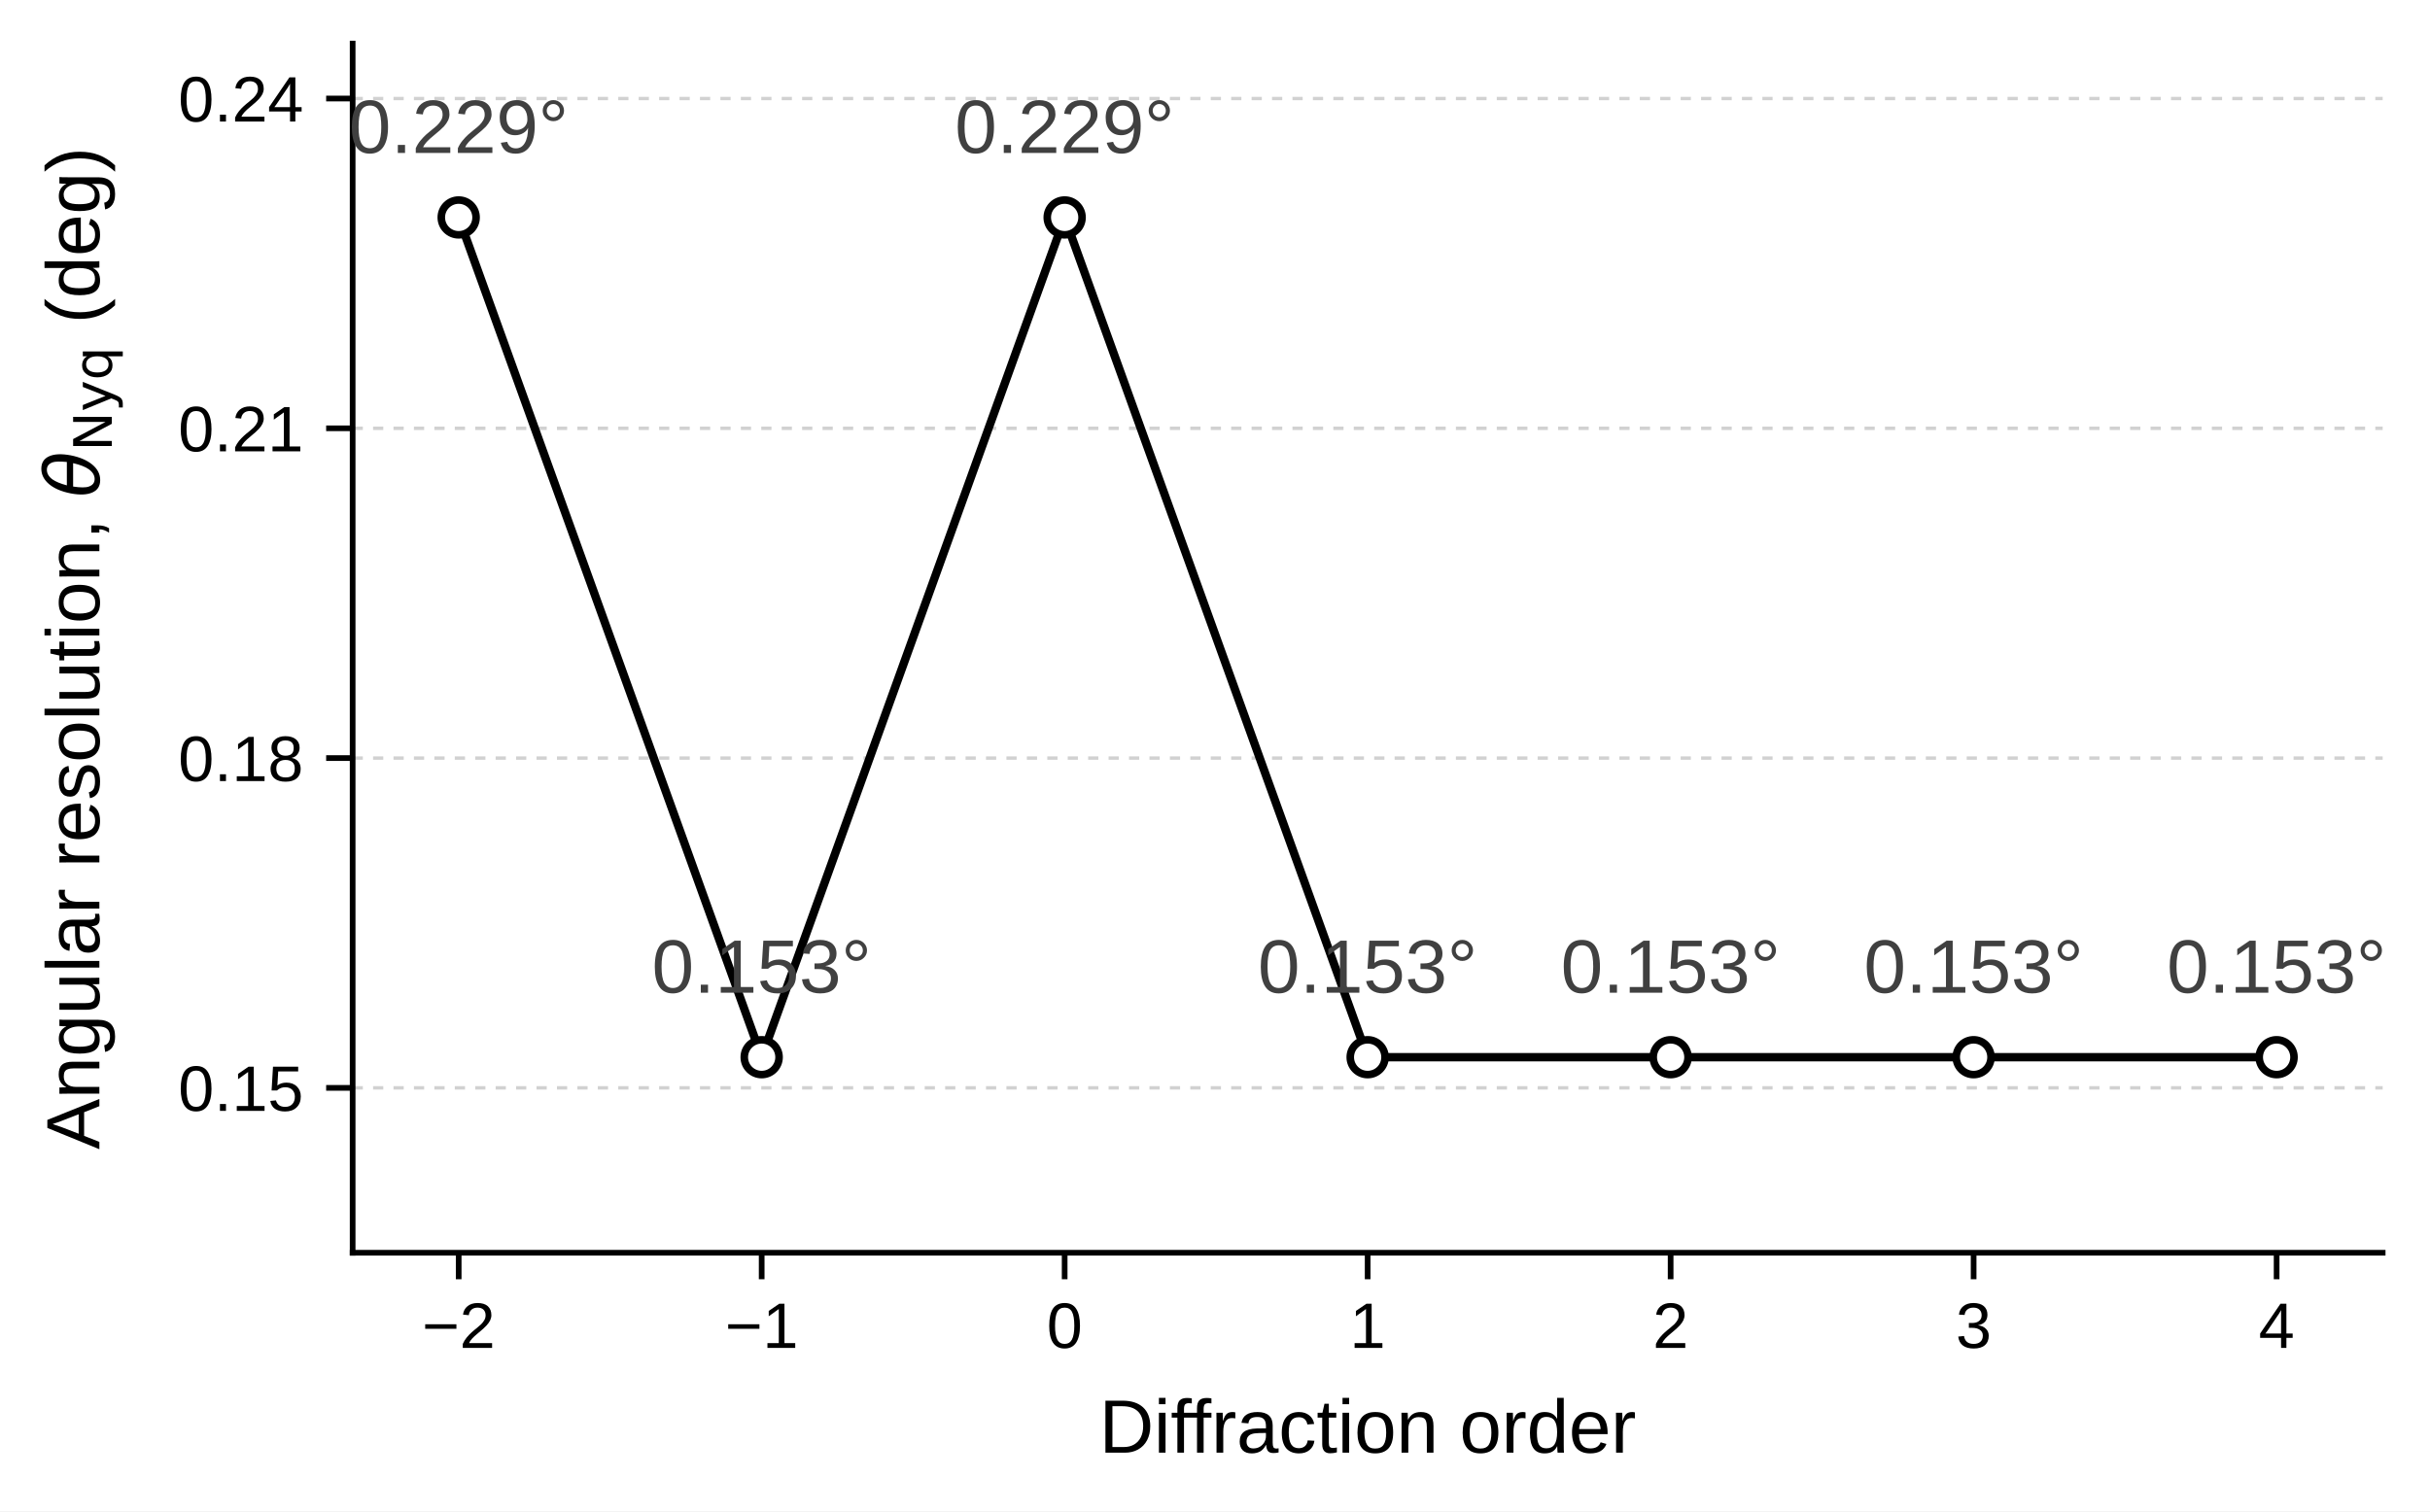
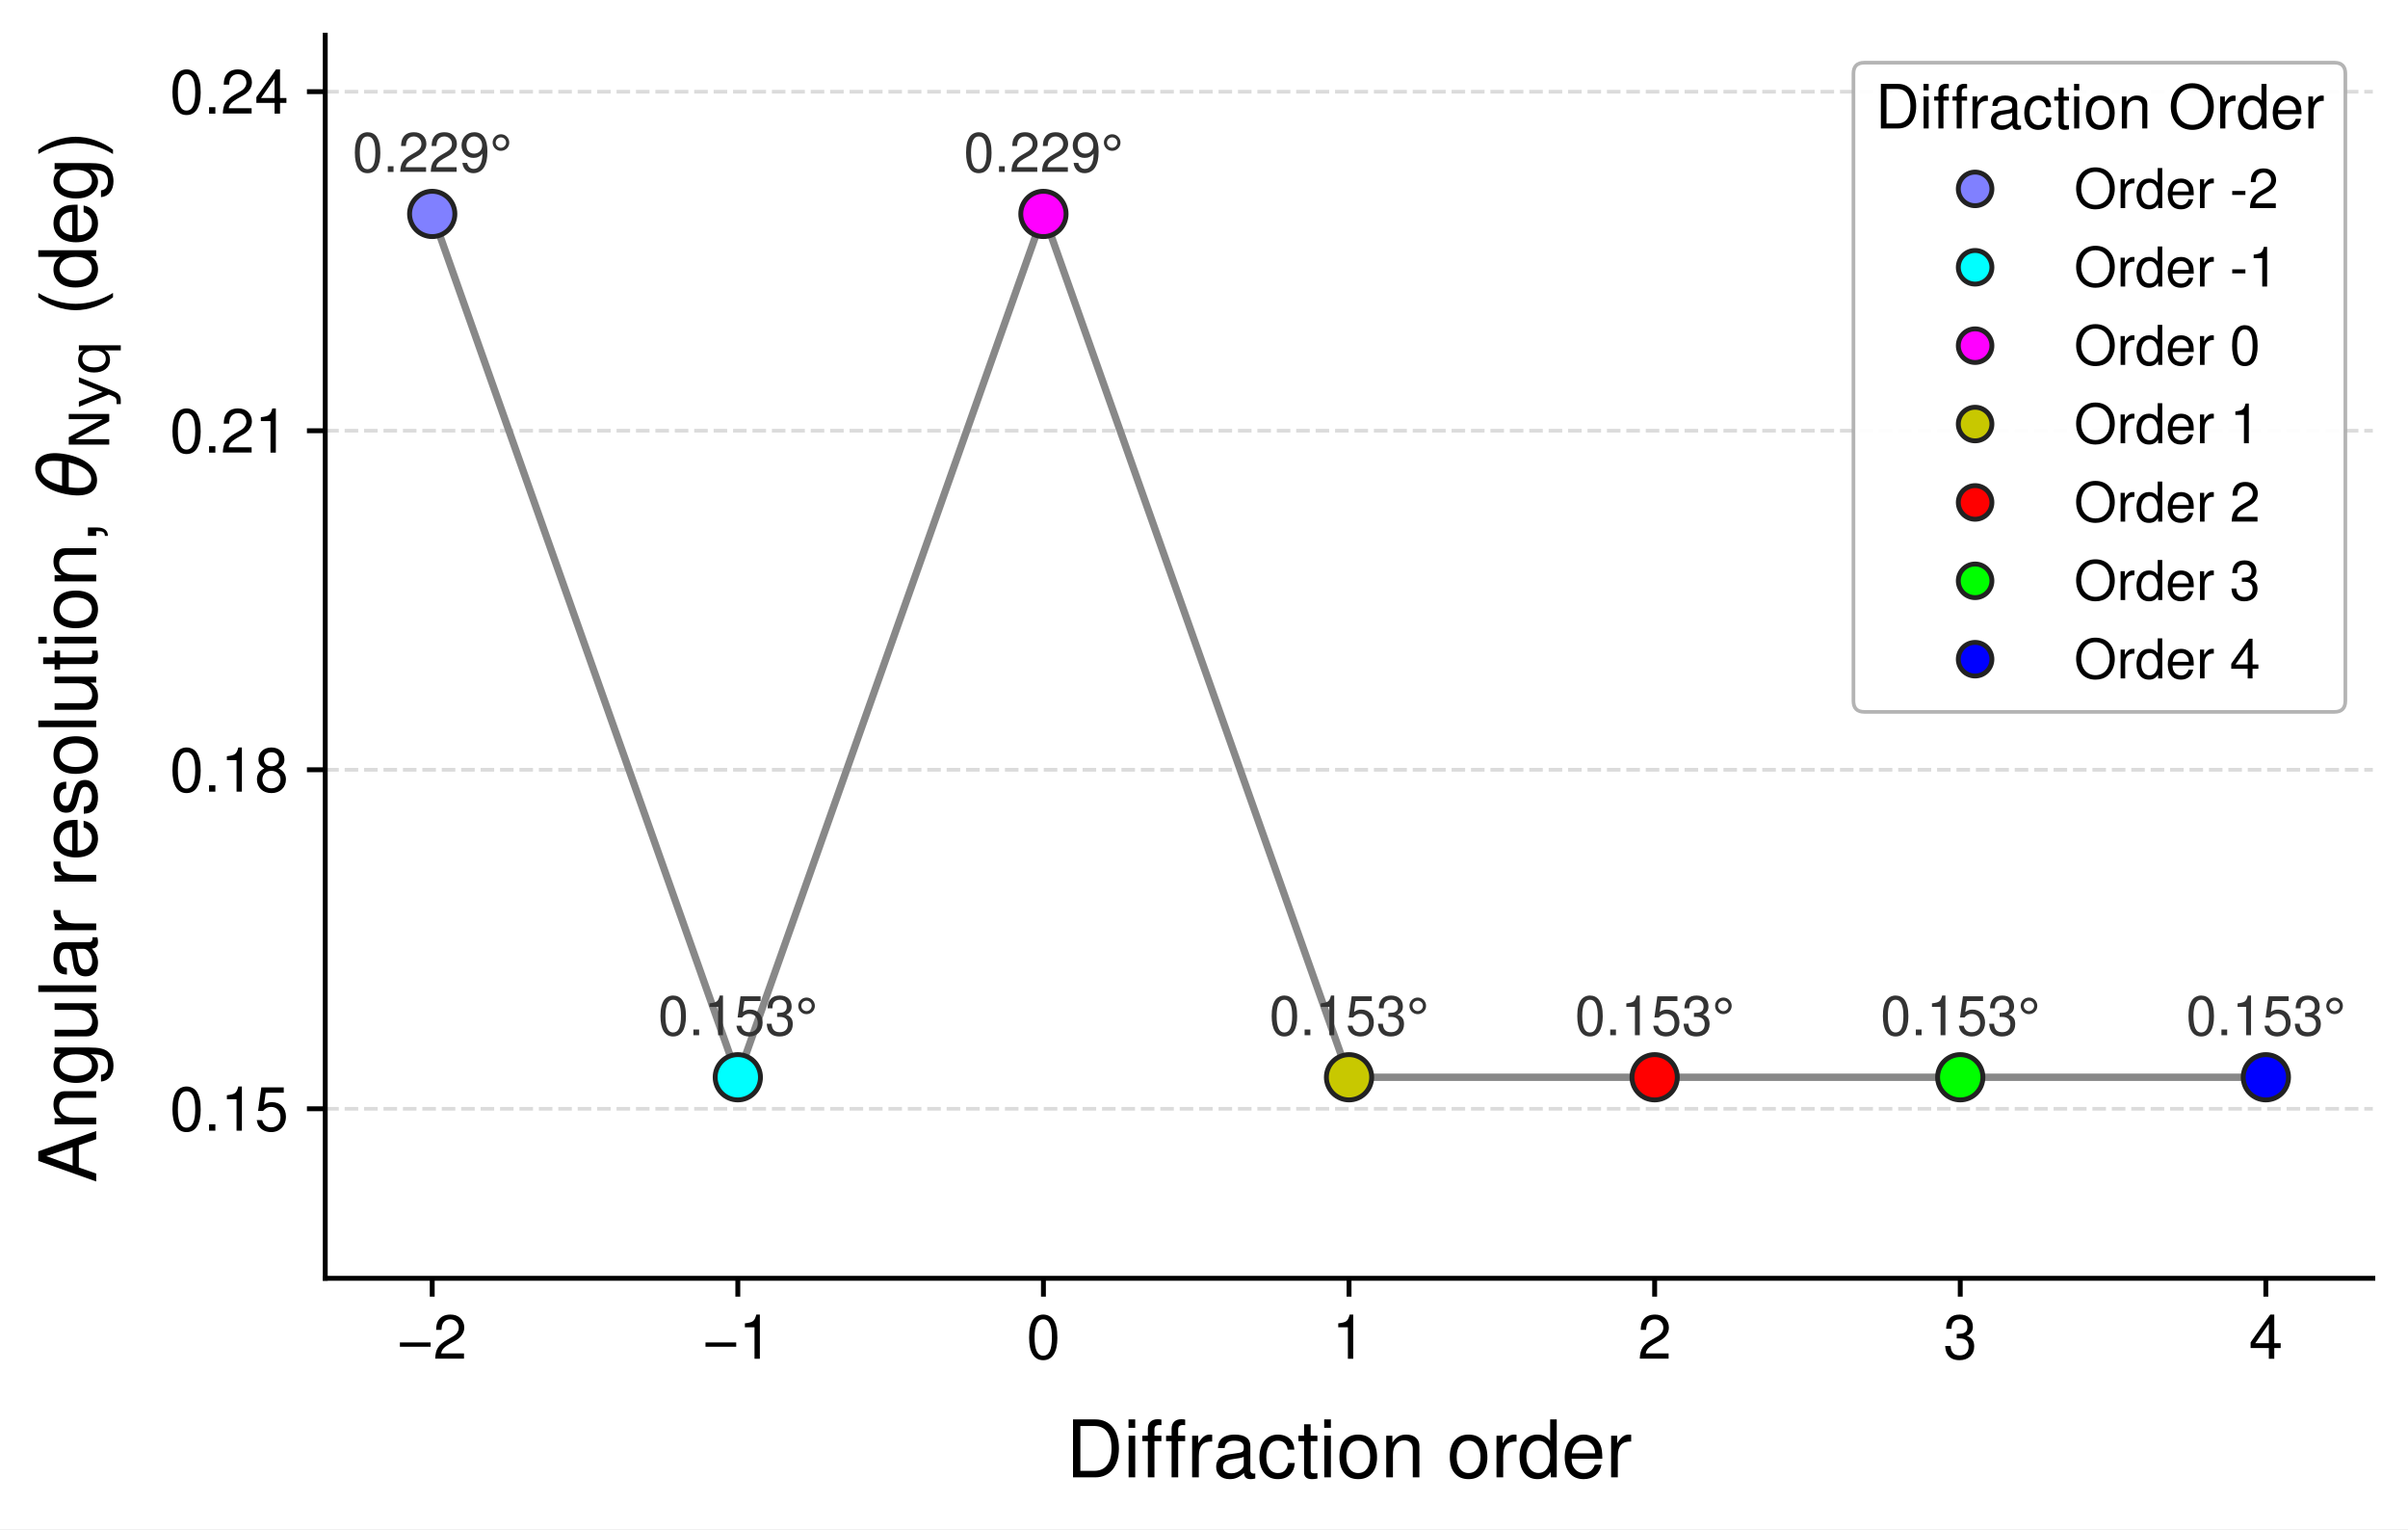
- <svg xmlns="http://www.w3.org/2000/svg" xmlns:xlink="http://www.w3.org/1999/xlink" width="321.13pt" height="199.779pt" viewBox="0 0 321.13 199.779" version="1.1">
+ <svg xmlns="http://www.w3.org/2000/svg" xmlns:xlink="http://www.w3.org/1999/xlink" width="394.32pt" height="250.32pt" viewBox="0 0 394.32 250.32" version="1.1">
  <defs>
    <style type="text/css">*{stroke-linejoin: round; stroke-linecap: butt}</style>
  </defs>
  <g id="figure_1">
    <g id="patch_1">
-       <path d="M 0 199.779  L 321.13 199.779  L 321.13 0  L 0 0  z " style="fill: #ffffff" />
+       <path d="M 0 250.32  L 394.32 250.32  L 394.32 -0  L 0 -0  z " style="fill: #ffffff" />
    </g>
    <g id="axes_1">
      <g id="patch_2">
-         <path d="M 46.602 165.6  L 314.874 165.6  L 314.874 5.76  L 46.602 5.76  z " style="fill: #ffffff" />
+         <path d="M 53.261 209.267  L 388.56 209.267  L 388.56 5.76  L 53.261 5.76  z " style="fill: #ffffff" />
      </g>
      <g id="matplotlib.axis_1">
        <g id="xtick_1">
          <g id="line2d_1">
            <defs>
-               <path id="m862327c14c" d="M 0 0  L 0 3.5  " style="stroke: #000000; stroke-width: 0.75" />
+               <path id="me859443a22" d="M 0 0  L 0 3  " style="stroke: #000000; stroke-width: 0.8" />
            </defs>
            <g>
-               <use xlink:href="#m862327c14c" x="60.616" y="165.6" style="stroke: #000000; stroke-width: 0.75" />
+               <use xlink:href="#me859443a22" x="70.777" y="209.267" style="stroke: #000000; stroke-width: 0.8" />
            </g>
          </g>
          <g id="text_1">
-             <text style="font-size: 8.5px; font-family: 'Arial', 'Helvetica', 'DejaVu Sans', sans-serif; text-anchor: middle" x="60.616" y="178.184" transform="rotate(-0 60.61601 178.1841)">−2</text>
+             <text style="font-size: 10px; font-family: 'Helvetica', 'Arial', 'DejaVu Sans', sans-serif; text-anchor: middle" x="70.777" y="222.44" transform="rotate(-0 70.77653 222.44)">−2</text>
          </g>
        </g>
        <g id="xtick_2">
          <g id="line2d_2">
            <g>
-               <use xlink:href="#m862327c14c" x="100.657" y="165.6" style="stroke: #000000; stroke-width: 0.75" />
+               <use xlink:href="#me859443a22" x="120.821" y="209.267" style="stroke: #000000; stroke-width: 0.8" />
            </g>
          </g>
          <g id="text_2">
-             <text style="font-size: 8.5px; font-family: 'Arial', 'Helvetica', 'DejaVu Sans', sans-serif; text-anchor: middle" x="100.657" y="178.184" transform="rotate(-0 100.6566 178.1841)">−1</text>
+             <text style="font-size: 10px; font-family: 'Helvetica', 'Arial', 'DejaVu Sans', sans-serif; text-anchor: middle" x="120.821" y="222.44" transform="rotate(-0 120.8211 222.44)">−1</text>
          </g>
        </g>
        <g id="xtick_3">
          <g id="line2d_3">
            <g>
-               <use xlink:href="#m862327c14c" x="140.697" y="165.6" style="stroke: #000000; stroke-width: 0.75" />
+               <use xlink:href="#me859443a22" x="170.866" y="209.267" style="stroke: #000000; stroke-width: 0.8" />
            </g>
          </g>
          <g id="text_3">
-             <text style="font-size: 8.5px; font-family: 'Arial', 'Helvetica', 'DejaVu Sans', sans-serif; text-anchor: middle" x="140.697" y="178.184" transform="rotate(-0 140.6972 178.1841)">0</text>
+             <text style="font-size: 10px; font-family: 'Helvetica', 'Arial', 'DejaVu Sans', sans-serif; text-anchor: middle" x="170.866" y="222.44" transform="rotate(-0 170.8657 222.44)">0</text>
          </g>
        </g>
        <g id="xtick_4">
          <g id="line2d_4">
            <g>
-               <use xlink:href="#m862327c14c" x="180.738" y="165.6" style="stroke: #000000; stroke-width: 0.75" />
+               <use xlink:href="#me859443a22" x="220.91" y="209.267" style="stroke: #000000; stroke-width: 0.8" />
            </g>
          </g>
          <g id="text_4">
-             <text style="font-size: 8.5px; font-family: 'Arial', 'Helvetica', 'DejaVu Sans', sans-serif; text-anchor: middle" x="180.738" y="178.184" transform="rotate(-0 180.7378 178.1841)">1</text>
+             <text style="font-size: 10px; font-family: 'Helvetica', 'Arial', 'DejaVu Sans', sans-serif; text-anchor: middle" x="220.91" y="222.44" transform="rotate(-0 220.9102 222.44)">1</text>
          </g>
        </g>
        <g id="xtick_5">
          <g id="line2d_5">
            <g>
-               <use xlink:href="#m862327c14c" x="220.778" y="165.6" style="stroke: #000000; stroke-width: 0.75" />
+               <use xlink:href="#me859443a22" x="270.955" y="209.267" style="stroke: #000000; stroke-width: 0.8" />
            </g>
          </g>
          <g id="text_5">
-             <text style="font-size: 8.5px; font-family: 'Arial', 'Helvetica', 'DejaVu Sans', sans-serif; text-anchor: middle" x="220.778" y="178.184" transform="rotate(-0 220.7784 178.1841)">2</text>
+             <text style="font-size: 10px; font-family: 'Helvetica', 'Arial', 'DejaVu Sans', sans-serif; text-anchor: middle" x="270.955" y="222.44" transform="rotate(-0 270.9548 222.44)">2</text>
          </g>
        </g>
        <g id="xtick_6">
          <g id="line2d_6">
            <g>
-               <use xlink:href="#m862327c14c" x="260.819" y="165.6" style="stroke: #000000; stroke-width: 0.75" />
+               <use xlink:href="#me859443a22" x="320.999" y="209.267" style="stroke: #000000; stroke-width: 0.8" />
            </g>
          </g>
          <g id="text_6">
-             <text style="font-size: 8.5px; font-family: 'Arial', 'Helvetica', 'DejaVu Sans', sans-serif; text-anchor: middle" x="260.819" y="178.184" transform="rotate(-0 260.819 178.1841)">3</text>
+             <text style="font-size: 10px; font-family: 'Helvetica', 'Arial', 'DejaVu Sans', sans-serif; text-anchor: middle" x="320.999" y="222.44" transform="rotate(-0 320.9994 222.44)">3</text>
          </g>
        </g>
        <g id="xtick_7">
          <g id="line2d_7">
            <g>
-               <use xlink:href="#m862327c14c" x="300.86" y="165.6" style="stroke: #000000; stroke-width: 0.75" />
+               <use xlink:href="#me859443a22" x="371.044" y="209.267" style="stroke: #000000; stroke-width: 0.8" />
            </g>
          </g>
          <g id="text_7">
-             <text style="font-size: 8.5px; font-family: 'Arial', 'Helvetica', 'DejaVu Sans', sans-serif; text-anchor: middle" x="300.86" y="178.184" transform="rotate(-0 300.8596 178.1841)">4</text>
+             <text style="font-size: 10px; font-family: 'Helvetica', 'Arial', 'DejaVu Sans', sans-serif; text-anchor: middle" x="371.044" y="222.44" transform="rotate(-0 371.0439 222.44)">4</text>
          </g>
        </g>
        <g id="text_8">
-           <text style="font-size: 10px; font-family: 'Arial', 'Helvetica', 'DejaVu Sans', sans-serif; text-anchor: middle" x="180.738" y="192.031" transform="rotate(-0 180.7378 192.0313)">Diffraction order</text>
+           <text style="font-size: 13px; font-family: 'Helvetica', 'Arial', 'DejaVu Sans', sans-serif; text-anchor: middle" x="220.91" y="241.85" transform="rotate(-0 220.9102 241.8498)">Diffraction order</text>
        </g>
      </g>
      <g id="matplotlib.axis_2">
        <g id="ytick_1">
          <g id="line2d_8">
-             <path d="M 46.602 143.804  L 314.874 143.804  " clip-path="url(#p25e467ae39)" style="fill: none; stroke-dasharray: 1.35,1.35; stroke-dashoffset: 0; stroke: #d1d1d1; stroke-width: 0.45" />
+             <path d="M 53.261 181.516  L 388.56 181.516  " clip-path="url(#p0d3605e10d)" style="fill: none; stroke-dasharray: 2.22,0.96; stroke-dashoffset: 0; stroke: #b0b0b0; stroke-opacity: 0.45; stroke-width: 0.6" />
          </g>
          <g id="line2d_9">
            <defs>
-               <path id="mdde958ff29" d="M 0 0  L -3.5 0  " style="stroke: #000000; stroke-width: 0.75" />
+               <path id="m811244f4de" d="M 0 0  L -3 0  " style="stroke: #000000; stroke-width: 0.8" />
            </defs>
            <g>
-               <use xlink:href="#mdde958ff29" x="46.602" y="143.804" style="stroke: #000000; stroke-width: 0.75" />
+               <use xlink:href="#m811244f4de" x="53.261" y="181.516" style="stroke: #000000; stroke-width: 0.8" />
            </g>
          </g>
          <g id="text_9">
-             <text style="font-size: 8.5px; font-family: 'Arial', 'Helvetica', 'DejaVu Sans', sans-serif; text-anchor: end" x="40.102" y="146.846" transform="rotate(-0 40.1018 146.8457)">0.15</text>
+             <text style="font-size: 10px; font-family: 'Helvetica', 'Arial', 'DejaVu Sans', sans-serif; text-anchor: end" x="47.261" y="185.102" transform="rotate(-0 47.26094 185.1024)">0.15</text>
          </g>
        </g>
        <g id="ytick_2">
          <g id="line2d_10">
-             <path d="M 46.602 100.211  L 314.874 100.211  " clip-path="url(#p25e467ae39)" style="fill: none; stroke-dasharray: 1.35,1.35; stroke-dashoffset: 0; stroke: #d1d1d1; stroke-width: 0.45" />
+             <path d="M 53.261 126.014  L 388.56 126.014  " clip-path="url(#p0d3605e10d)" style="fill: none; stroke-dasharray: 2.22,0.96; stroke-dashoffset: 0; stroke: #b0b0b0; stroke-opacity: 0.45; stroke-width: 0.6" />
          </g>
          <g id="line2d_11">
            <g>
-               <use xlink:href="#mdde958ff29" x="46.602" y="100.211" style="stroke: #000000; stroke-width: 0.75" />
+               <use xlink:href="#m811244f4de" x="53.261" y="126.014" style="stroke: #000000; stroke-width: 0.8" />
            </g>
          </g>
          <g id="text_10">
-             <text style="font-size: 8.5px; font-family: 'Arial', 'Helvetica', 'DejaVu Sans', sans-serif; text-anchor: end" x="40.102" y="103.253" transform="rotate(-0 40.1018 103.253)">0.18</text>
+             <text style="font-size: 10px; font-family: 'Helvetica', 'Arial', 'DejaVu Sans', sans-serif; text-anchor: end" x="47.261" y="129.601" transform="rotate(-0 47.26094 129.6006)">0.18</text>
          </g>
        </g>
        <g id="ytick_3">
          <g id="line2d_12">
-             <path d="M 46.602 56.618  L 314.874 56.618  " clip-path="url(#p25e467ae39)" style="fill: none; stroke-dasharray: 1.35,1.35; stroke-dashoffset: 0; stroke: #d1d1d1; stroke-width: 0.45" />
+             <path d="M 53.261 70.512  L 388.56 70.512  " clip-path="url(#p0d3605e10d)" style="fill: none; stroke-dasharray: 2.22,0.96; stroke-dashoffset: 0; stroke: #b0b0b0; stroke-opacity: 0.45; stroke-width: 0.6" />
          </g>
          <g id="line2d_13">
            <g>
-               <use xlink:href="#mdde958ff29" x="46.602" y="56.618" style="stroke: #000000; stroke-width: 0.75" />
+               <use xlink:href="#m811244f4de" x="53.261" y="70.512" style="stroke: #000000; stroke-width: 0.8" />
            </g>
          </g>
          <g id="text_11">
-             <text style="font-size: 8.5px; font-family: 'Arial', 'Helvetica', 'DejaVu Sans', sans-serif; text-anchor: end" x="40.102" y="59.66" transform="rotate(-0 40.1018 59.66025)">0.21</text>
+             <text style="font-size: 10px; font-family: 'Helvetica', 'Arial', 'DejaVu Sans', sans-serif; text-anchor: end" x="47.261" y="74.099" transform="rotate(-0 47.26094 74.0988)">0.21</text>
          </g>
        </g>
        <g id="ytick_4">
          <g id="line2d_14">
-             <path d="M 46.602 13.025  L 314.874 13.025  " clip-path="url(#p25e467ae39)" style="fill: none; stroke-dasharray: 1.35,1.35; stroke-dashoffset: 0; stroke: #d1d1d1; stroke-width: 0.45" />
+             <path d="M 53.261 15.01  L 388.56 15.01  " clip-path="url(#p0d3605e10d)" style="fill: none; stroke-dasharray: 2.22,0.96; stroke-dashoffset: 0; stroke: #b0b0b0; stroke-opacity: 0.45; stroke-width: 0.6" />
          </g>
          <g id="line2d_15">
            <g>
-               <use xlink:href="#mdde958ff29" x="46.602" y="13.025" style="stroke: #000000; stroke-width: 0.75" />
+               <use xlink:href="#m811244f4de" x="53.261" y="15.01" style="stroke: #000000; stroke-width: 0.8" />
            </g>
          </g>
          <g id="text_12">
-             <text style="font-size: 8.5px; font-family: 'Arial', 'Helvetica', 'DejaVu Sans', sans-serif; text-anchor: end" x="40.102" y="16.068" transform="rotate(-0 40.1018 16.06752)">0.24</text>
+             <text style="font-size: 10px; font-family: 'Helvetica', 'Arial', 'DejaVu Sans', sans-serif; text-anchor: end" x="47.261" y="18.597" transform="rotate(-0 47.26094 18.59702)">0.24</text>
          </g>
        </g>
        <g id="text_13">
-           <g transform="translate(13.46 151.93) rotate(-90)">
+           <g transform="translate(15.77 193.6383) rotate(-90)">
            <text>
-               <tspan x="0" y="-0.328" style="font-size: 10px; font-family: 'Arial'">A</tspan>
-               <tspan x="6.67" y="-0.328" style="font-size: 10px; font-family: 'Arial'">n</tspan>
-               <tspan x="12.231" y="-0.328" style="font-size: 10px; font-family: 'Arial'">g</tspan>
-               <tspan x="17.793" y="-0.328" style="font-size: 10px; font-family: 'Arial'">u</tspan>
-               <tspan x="23.354" y="-0.328" style="font-size: 10px; font-family: 'Arial'">l</tspan>
-               <tspan x="25.576" y="-0.328" style="font-size: 10px; font-family: 'Arial'">a</tspan>
-               <tspan x="31.138" y="-0.328" style="font-size: 10px; font-family: 'Arial'">r</tspan>
-               <tspan x="34.468" y="-0.328" style="font-size: 10px; font-family: 'Arial'"> </tspan>
-               <tspan x="37.246" y="-0.328" style="font-size: 10px; font-family: 'Arial'">r</tspan>
-               <tspan x="40.576" y="-0.328" style="font-size: 10px; font-family: 'Arial'">e</tspan>
-               <tspan x="46.138" y="-0.328" style="font-size: 10px; font-family: 'Arial'">s</tspan>
-               <tspan x="51.138" y="-0.328" style="font-size: 10px; font-family: 'Arial'">o</tspan>
-               <tspan x="56.699" y="-0.328" style="font-size: 10px; font-family: 'Arial'">l</tspan>
-               <tspan x="58.921" y="-0.328" style="font-size: 10px; font-family: 'Arial'">u</tspan>
-               <tspan x="64.482" y="-0.328" style="font-size: 10px; font-family: 'Arial'">t</tspan>
-               <tspan x="67.261" y="-0.328" style="font-size: 10px; font-family: 'Arial'">i</tspan>
-               <tspan x="69.482" y="-0.328" style="font-size: 10px; font-family: 'Arial'">o</tspan>
-               <tspan x="75.044" y="-0.328" style="font-size: 10px; font-family: 'Arial'">n</tspan>
-               <tspan x="80.605" y="-0.328" style="font-size: 10px; font-family: 'Arial'">,</tspan>
-               <tspan x="83.384" y="-0.328" style="font-size: 10px; font-family: 'Arial'"> </tspan>
-               <tspan x="106.376" y="-0.328" style="font-size: 10px; font-family: 'Arial'"> </tspan>
-               <tspan x="109.154" y="-0.328" style="font-size: 10px; font-family: 'Arial'">(</tspan>
-               <tspan x="112.484" y="-0.328" style="font-size: 10px; font-family: 'Arial'">d</tspan>
-               <tspan x="118.046" y="-0.328" style="font-size: 10px; font-family: 'Arial'">e</tspan>
-               <tspan x="123.607" y="-0.328" style="font-size: 10px; font-family: 'Arial'">g</tspan>
-               <tspan x="129.169" y="-0.328" style="font-size: 10px; font-family: 'Arial'">)</tspan>
-               <tspan x="86.162" y="-0.328" style="font-style: oblique; font-size: 10px; font-family: 'DejaVu Sans'">θ</tspan>
-               <tspan x="92.28" y="1.312" style="font-size: 7px; font-family: 'DejaVu Sans'">N</tspan>
-               <tspan x="97.517" y="1.312" style="font-size: 7px; font-family: 'DejaVu Sans'">y</tspan>
-               <tspan x="101.659" y="1.312" style="font-size: 7px; font-family: 'DejaVu Sans'">q</tspan>
+               <tspan x="0" y="-0.016" style="font-size: 13px; font-family: 'Helvetica'">A</tspan>
+               <tspan x="8.671" y="-0.016" style="font-size: 13px; font-family: 'Helvetica'">n</tspan>
+               <tspan x="15.901" y="-0.016" style="font-size: 13px; font-family: 'Helvetica'">g</tspan>
+               <tspan x="23.131" y="-0.016" style="font-size: 13px; font-family: 'Helvetica'">u</tspan>
+               <tspan x="30.361" y="-0.016" style="font-size: 13px; font-family: 'Helvetica'">l</tspan>
+               <tspan x="33.249" y="-0.016" style="font-size: 13px; font-family: 'Helvetica'">a</tspan>
+               <tspan x="40.479" y="-0.016" style="font-size: 13px; font-family: 'Helvetica'">r</tspan>
+               <tspan x="44.808" y="-0.016" style="font-size: 13px; font-family: 'Helvetica'"> </tspan>
+               <tspan x="48.42" y="-0.016" style="font-size: 13px; font-family: 'Helvetica'">r</tspan>
+               <tspan x="52.749" y="-0.016" style="font-size: 13px; font-family: 'Helvetica'">e</tspan>
+               <tspan x="59.979" y="-0.016" style="font-size: 13px; font-family: 'Helvetica'">s</tspan>
+               <tspan x="66.479" y="-0.016" style="font-size: 13px; font-family: 'Helvetica'">o</tspan>
+               <tspan x="73.709" y="-0.016" style="font-size: 13px; font-family: 'Helvetica'">l</tspan>
+               <tspan x="76.597" y="-0.016" style="font-size: 13px; font-family: 'Helvetica'">u</tspan>
+               <tspan x="83.827" y="-0.016" style="font-size: 13px; font-family: 'Helvetica'">t</tspan>
+               <tspan x="87.439" y="-0.016" style="font-size: 13px; font-family: 'Helvetica'">i</tspan>
+               <tspan x="90.327" y="-0.016" style="font-size: 13px; font-family: 'Helvetica'">o</tspan>
+               <tspan x="97.557" y="-0.016" style="font-size: 13px; font-family: 'Helvetica'">n</tspan>
+               <tspan x="104.787" y="-0.016" style="font-size: 13px; font-family: 'Helvetica'">,</tspan>
+               <tspan x="108.399" y="-0.016" style="font-size: 13px; font-family: 'Helvetica'"> </tspan>
+               <tspan x="138.289" y="-0.016" style="font-size: 13px; font-family: 'Helvetica'"> </tspan>
+               <tspan x="141.901" y="-0.016" style="font-size: 13px; font-family: 'Helvetica'">(</tspan>
+               <tspan x="146.23" y="-0.016" style="font-size: 13px; font-family: 'Helvetica'">d</tspan>
+               <tspan x="153.46" y="-0.016" style="font-size: 13px; font-family: 'Helvetica'">e</tspan>
+               <tspan x="160.69" y="-0.016" style="font-size: 13px; font-family: 'Helvetica'">g</tspan>
+               <tspan x="167.92" y="-0.016" style="font-size: 13px; font-family: 'Helvetica'">)</tspan>
+               <tspan x="112.011" y="-0.016" style="font-style: oblique; font-size: 13px; font-family: 'DejaVu Sans'">θ</tspan>
+               <tspan x="119.964" y="2.117" style="font-size: 9.1px; font-family: 'DejaVu Sans'">N</tspan>
+               <tspan x="126.772" y="2.117" style="font-size: 9.1px; font-family: 'DejaVu Sans'">y</tspan>
+               <tspan x="132.157" y="2.117" style="font-size: 9.1px; font-family: 'DejaVu Sans'">q</tspan>
            </text>
          </g>
        </g>
      </g>
+       <g id="line2d_16">
+         <path d="M 70.777 35.022  L 120.821 176.356  " clip-path="url(#p0d3605e10d)" style="fill: none; stroke: #888888; stroke-width: 1.2; stroke-linecap: square" />
+       </g>
+       <g id="line2d_17">
+         <path d="M 120.821 176.356  L 170.866 35.022  " clip-path="url(#p0d3605e10d)" style="fill: none; stroke: #888888; stroke-width: 1.2; stroke-linecap: square" />
+       </g>
+       <g id="line2d_18">
+         <path d="M 170.866 35.022  L 220.91 176.356  " clip-path="url(#p0d3605e10d)" style="fill: none; stroke: #888888; stroke-width: 1.2; stroke-linecap: square" />
+       </g>
+       <g id="line2d_19">
+         <path d="M 220.91 176.356  L 270.955 176.356  " clip-path="url(#p0d3605e10d)" style="fill: none; stroke: #888888; stroke-width: 1.2; stroke-linecap: square" />
+       </g>
+       <g id="line2d_20">
+         <path d="M 270.955 176.356  L 320.999 176.356  " clip-path="url(#p0d3605e10d)" style="fill: none; stroke: #888888; stroke-width: 1.2; stroke-linecap: square" />
+       </g>
+       <g id="line2d_21">
+         <path d="M 320.999 176.356  L 371.044 176.356  " clip-path="url(#p0d3605e10d)" style="fill: none; stroke: #888888; stroke-width: 1.2; stroke-linecap: square" />
+       </g>
      <g id="patch_3">
-         <path d="M 46.602 165.6  L 46.602 5.76  " style="fill: none; stroke: #000000; stroke-width: 0.75; stroke-linejoin: miter; stroke-linecap: square" />
+         <path d="M 53.261 209.267  L 53.261 5.76  " style="fill: none; stroke: #000000; stroke-width: 0.8; stroke-linejoin: miter; stroke-linecap: square" />
      </g>
      <g id="patch_4">
-         <path d="M 46.602 165.6  L 314.874 165.6  " style="fill: none; stroke: #000000; stroke-width: 0.75; stroke-linejoin: miter; stroke-linecap: square" />
-       </g>
-       <g id="line2d_16">
-         <path d="M 60.616 28.743  L 100.657 139.751  L 140.697 28.743  L 180.738 139.751  L 220.778 139.751  L 260.819 139.751  L 300.86 139.751  " clip-path="url(#p25e467ae39)" style="fill: none; stroke: #000000; stroke-width: 1.1; stroke-linecap: square" />
-         <defs>
-           <path id="mcf9461b41e" d="M 0 2.3  C 0.61 2.3 1.195 2.058 1.626 1.626  C 2.058 1.195 2.3 0.61 2.3 0  C 2.3 -0.61 2.058 -1.195 1.626 -1.626  C 1.195 -2.058 0.61 -2.3 0 -2.3  C -0.61 -2.3 -1.195 -2.058 -1.626 -1.626  C -2.058 -1.195 -2.3 -0.61 -2.3 0  C -2.3 0.61 -2.058 1.195 -1.626 1.626  C -1.195 2.058 -0.61 2.3 0 2.3  z " style="stroke: #000000" />
-         </defs>
-         <g clip-path="url(#p25e467ae39)">
-           <use xlink:href="#mcf9461b41e" x="60.616" y="28.743" style="fill: #ffffff; stroke: #000000" />
-           <use xlink:href="#mcf9461b41e" x="100.657" y="139.751" style="fill: #ffffff; stroke: #000000" />
-           <use xlink:href="#mcf9461b41e" x="140.697" y="28.743" style="fill: #ffffff; stroke: #000000" />
-           <use xlink:href="#mcf9461b41e" x="180.738" y="139.751" style="fill: #ffffff; stroke: #000000" />
-           <use xlink:href="#mcf9461b41e" x="220.778" y="139.751" style="fill: #ffffff; stroke: #000000" />
-           <use xlink:href="#mcf9461b41e" x="260.819" y="139.751" style="fill: #ffffff; stroke: #000000" />
-           <use xlink:href="#mcf9461b41e" x="300.86" y="139.751" style="fill: #ffffff; stroke: #000000" />
+         <path d="M 53.261 209.267  L 388.56 209.267  " style="fill: none; stroke: #000000; stroke-width: 0.8; stroke-linejoin: miter; stroke-linecap: square" />
+       </g>
+       <g id="PathCollection_1">
+         <defs>
+           <path id="ma6c921d119" d="M 0 3.708  C 0.983 3.708 1.927 3.317 2.622 2.622  C 3.317 1.927 3.708 0.983 3.708 0  C 3.708 -0.983 3.317 -1.927 2.622 -2.622  C 1.927 -3.317 0.983 -3.708 0 -3.708  C -0.983 -3.708 -1.927 -3.317 -2.622 -2.622  C -3.317 -1.927 -3.708 -0.983 -3.708 0  C -3.708 0.983 -3.317 1.927 -2.622 2.622  C -1.927 3.317 -0.983 3.708 0 3.708  z " style="stroke: #222222; stroke-width: 0.8" />
+         </defs>
+         <g clip-path="url(#p0d3605e10d)">
+           <use xlink:href="#ma6c921d119" x="70.777" y="35.022" style="fill: #8080ff; stroke: #222222; stroke-width: 0.8" />
+         </g>
+       </g>
+       <g id="PathCollection_2">
+         <defs>
+           <path id="ma3694d27bc" d="M 0 3.708  C 0.983 3.708 1.927 3.317 2.622 2.622  C 3.317 1.927 3.708 0.983 3.708 0  C 3.708 -0.983 3.317 -1.927 2.622 -2.622  C 1.927 -3.317 0.983 -3.708 0 -3.708  C -0.983 -3.708 -1.927 -3.317 -2.622 -2.622  C -3.317 -1.927 -3.708 -0.983 -3.708 0  C -3.708 0.983 -3.317 1.927 -2.622 2.622  C -1.927 3.317 -0.983 3.708 0 3.708  z " style="stroke: #222222; stroke-width: 0.8" />
+         </defs>
+         <g clip-path="url(#p0d3605e10d)">
+           <use xlink:href="#ma3694d27bc" x="120.821" y="176.356" style="fill: #00ffff; stroke: #222222; stroke-width: 0.8" />
+         </g>
+       </g>
+       <g id="PathCollection_3">
+         <defs>
+           <path id="m973ccb8367" d="M 0 3.708  C 0.983 3.708 1.927 3.317 2.622 2.622  C 3.317 1.927 3.708 0.983 3.708 0  C 3.708 -0.983 3.317 -1.927 2.622 -2.622  C 1.927 -3.317 0.983 -3.708 0 -3.708  C -0.983 -3.708 -1.927 -3.317 -2.622 -2.622  C -3.317 -1.927 -3.708 -0.983 -3.708 0  C -3.708 0.983 -3.317 1.927 -2.622 2.622  C -1.927 3.317 -0.983 3.708 0 3.708  z " style="stroke: #222222; stroke-width: 0.8" />
+         </defs>
+         <g clip-path="url(#p0d3605e10d)">
+           <use xlink:href="#m973ccb8367" x="170.866" y="35.022" style="fill: #ff00ff; stroke: #222222; stroke-width: 0.8" />
+         </g>
+       </g>
+       <g id="PathCollection_4">
+         <defs>
+           <path id="m127931d265" d="M 0 3.708  C 0.983 3.708 1.927 3.317 2.622 2.622  C 3.317 1.927 3.708 0.983 3.708 0  C 3.708 -0.983 3.317 -1.927 2.622 -2.622  C 1.927 -3.317 0.983 -3.708 0 -3.708  C -0.983 -3.708 -1.927 -3.317 -2.622 -2.622  C -3.317 -1.927 -3.708 -0.983 -3.708 0  C -3.708 0.983 -3.317 1.927 -2.622 2.622  C -1.927 3.317 -0.983 3.708 0 3.708  z " style="stroke: #222222; stroke-width: 0.8" />
+         </defs>
+         <g clip-path="url(#p0d3605e10d)">
+           <use xlink:href="#m127931d265" x="220.91" y="176.356" style="fill: #c8c800; stroke: #222222; stroke-width: 0.8" />
+         </g>
+       </g>
+       <g id="PathCollection_5">
+         <defs>
+           <path id="md1b69e0105" d="M 0 3.708  C 0.983 3.708 1.927 3.317 2.622 2.622  C 3.317 1.927 3.708 0.983 3.708 0  C 3.708 -0.983 3.317 -1.927 2.622 -2.622  C 1.927 -3.317 0.983 -3.708 0 -3.708  C -0.983 -3.708 -1.927 -3.317 -2.622 -2.622  C -3.317 -1.927 -3.708 -0.983 -3.708 0  C -3.708 0.983 -3.317 1.927 -2.622 2.622  C -1.927 3.317 -0.983 3.708 0 3.708  z " style="stroke: #222222; stroke-width: 0.8" />
+         </defs>
+         <g clip-path="url(#p0d3605e10d)">
+           <use xlink:href="#md1b69e0105" x="270.955" y="176.356" style="fill: #ff0000; stroke: #222222; stroke-width: 0.8" />
+         </g>
+       </g>
+       <g id="PathCollection_6">
+         <defs>
+           <path id="m5af14ce0d7" d="M 0 3.708  C 0.983 3.708 1.927 3.317 2.622 2.622  C 3.317 1.927 3.708 0.983 3.708 0  C 3.708 -0.983 3.317 -1.927 2.622 -2.622  C 1.927 -3.317 0.983 -3.708 0 -3.708  C -0.983 -3.708 -1.927 -3.317 -2.622 -2.622  C -3.317 -1.927 -3.708 -0.983 -3.708 0  C -3.708 0.983 -3.317 1.927 -2.622 2.622  C -1.927 3.317 -0.983 3.708 0 3.708  z " style="stroke: #222222; stroke-width: 0.8" />
+         </defs>
+         <g clip-path="url(#p0d3605e10d)">
+           <use xlink:href="#m5af14ce0d7" x="320.999" y="176.356" style="fill: #00ff00; stroke: #222222; stroke-width: 0.8" />
+         </g>
+       </g>
+       <g id="PathCollection_7">
+         <defs>
+           <path id="m2d4920c0ed" d="M 0 3.708  C 0.983 3.708 1.927 3.317 2.622 2.622  C 3.317 1.927 3.708 0.983 3.708 0  C 3.708 -0.983 3.317 -1.927 2.622 -2.622  C 1.927 -3.317 0.983 -3.708 0 -3.708  C -0.983 -3.708 -1.927 -3.317 -2.622 -2.622  C -3.317 -1.927 -3.708 -0.983 -3.708 0  C -3.708 0.983 -3.317 1.927 -2.622 2.622  C -1.927 3.317 -0.983 3.708 0 3.708  z " style="stroke: #222222; stroke-width: 0.8" />
+         </defs>
+         <g clip-path="url(#p0d3605e10d)">
+           <use xlink:href="#m2d4920c0ed" x="371.044" y="176.356" style="fill: #0000ff; stroke: #222222; stroke-width: 0.8" />
        </g>
      </g>
      <g id="text_14">
-         <text style="font-size: 10px; font-family: 'Arial', 'Helvetica', 'DejaVu Sans', sans-serif; text-anchor: middle; fill: #404040" x="60.616" y="20.217" transform="rotate(-0 60.61601 20.21691)">0.229°</text>
+         <text style="font-size: 9px; font-family: 'Helvetica', 'Arial', 'DejaVu Sans', sans-serif; text-anchor: middle; fill: #333333" x="70.777" y="28.146" transform="rotate(-0 70.77653 28.14617)">0.229°</text>
      </g>
      <g id="text_15">
-         <text style="font-size: 10px; font-family: 'Arial', 'Helvetica', 'DejaVu Sans', sans-serif; text-anchor: middle; fill: #404040" x="100.657" y="131.225" transform="rotate(-0 100.6566 131.2249)">0.153°</text>
+         <text style="font-size: 9px; font-family: 'Helvetica', 'Arial', 'DejaVu Sans', sans-serif; text-anchor: middle; fill: #333333" x="120.821" y="169.48" transform="rotate(-0 120.8211 169.4803)">0.153°</text>
      </g>
      <g id="text_16">
-         <text style="font-size: 10px; font-family: 'Arial', 'Helvetica', 'DejaVu Sans', sans-serif; text-anchor: middle; fill: #404040" x="140.697" y="20.217" transform="rotate(-0 140.6972 20.21691)">0.229°</text>
+         <text style="font-size: 9px; font-family: 'Helvetica', 'Arial', 'DejaVu Sans', sans-serif; text-anchor: middle; fill: #333333" x="170.866" y="28.146" transform="rotate(-0 170.8657 28.14617)">0.229°</text>
      </g>
      <g id="text_17">
-         <text style="font-size: 10px; font-family: 'Arial', 'Helvetica', 'DejaVu Sans', sans-serif; text-anchor: middle; fill: #404040" x="180.738" y="131.225" transform="rotate(-0 180.7378 131.2249)">0.153°</text>
+         <text style="font-size: 9px; font-family: 'Helvetica', 'Arial', 'DejaVu Sans', sans-serif; text-anchor: middle; fill: #333333" x="220.91" y="169.48" transform="rotate(-0 220.9102 169.4803)">0.153°</text>
      </g>
      <g id="text_18">
-         <text style="font-size: 10px; font-family: 'Arial', 'Helvetica', 'DejaVu Sans', sans-serif; text-anchor: middle; fill: #404040" x="220.778" y="131.225" transform="rotate(-0 220.7784 131.2249)">0.153°</text>
+         <text style="font-size: 9px; font-family: 'Helvetica', 'Arial', 'DejaVu Sans', sans-serif; text-anchor: middle; fill: #333333" x="270.955" y="169.48" transform="rotate(-0 270.9548 169.4803)">0.153°</text>
      </g>
      <g id="text_19">
-         <text style="font-size: 10px; font-family: 'Arial', 'Helvetica', 'DejaVu Sans', sans-serif; text-anchor: middle; fill: #404040" x="260.819" y="131.225" transform="rotate(-0 260.819 131.2249)">0.153°</text>
+         <text style="font-size: 9px; font-family: 'Helvetica', 'Arial', 'DejaVu Sans', sans-serif; text-anchor: middle; fill: #333333" x="320.999" y="169.48" transform="rotate(-0 320.9994 169.4803)">0.153°</text>
      </g>
      <g id="text_20">
-         <text style="font-size: 10px; font-family: 'Arial', 'Helvetica', 'DejaVu Sans', sans-serif; text-anchor: middle; fill: #404040" x="300.86" y="131.225" transform="rotate(-0 300.8596 131.2249)">0.153°</text>
+         <text style="font-size: 9px; font-family: 'Helvetica', 'Arial', 'DejaVu Sans', sans-serif; text-anchor: middle; fill: #333333" x="371.044" y="169.48" transform="rotate(-0 371.0439 169.4803)">0.153°</text>
+       </g>
+       <g id="legend_1">
+         <g id="patch_5">
+           <path d="M 305.31 116.542  L 382.26 116.542  Q 384.06 116.542 384.06 114.742  L 384.06 12.06  Q 384.06 10.26 382.26 10.26  L 305.31 10.26  Q 303.51 10.26 303.51 12.06  L 303.51 114.742  Q 303.51 116.542 305.31 116.542  z " style="fill: #ffffff; opacity: 0.95; stroke: #b0b0b0; stroke-width: 0.6; stroke-linejoin: miter" />
+         </g>
+         <g id="text_21">
+           <text style="font-size: 10px; font-family: 'Helvetica', 'Arial', 'DejaVu Sans', sans-serif; text-anchor: start" x="307.11" y="21.033" transform="rotate(-0 307.1095 21.03344)">Diffraction Order</text>
+         </g>
+         <g id="line2d_22">
+           <defs>
+             <path id="mc17b4722f4" d="M 0 2.75  C 0.729 2.75 1.429 2.46 1.945 1.945  C 2.46 1.429 2.75 0.729 2.75 0  C 2.75 -0.729 2.46 -1.429 1.945 -1.945  C 1.429 -2.46 0.729 -2.75 0 -2.75  C -0.729 -2.75 -1.429 -2.46 -1.945 -1.945  C -2.46 -1.429 -2.75 -0.729 -2.75 0  C -2.75 0.729 -2.46 1.429 -1.945 1.945  C -1.429 2.46 -0.729 2.75 0 2.75  z " style="stroke: #222222; stroke-width: 0.8" />
+           </defs>
+           <g>
+             <use xlink:href="#mc17b4722f4" x="323.432" y="30.924" style="fill: #8080ff; stroke: #222222; stroke-width: 0.8" />
+           </g>
+         </g>
+         <g id="text_22">
+           <text style="font-size: 9px; font-family: 'Helvetica', 'Arial', 'DejaVu Sans', sans-serif; text-anchor: start" x="339.632" y="34.074" transform="rotate(-0 339.6319 34.07391)">Order -2</text>
+         </g>
+         <g id="line2d_23">
+           <defs>
+             <path id="m2856d49862" d="M 0 2.75  C 0.729 2.75 1.429 2.46 1.945 1.945  C 2.46 1.429 2.75 0.729 2.75 0  C 2.75 -0.729 2.46 -1.429 1.945 -1.945  C 1.429 -2.46 0.729 -2.75 0 -2.75  C -0.729 -2.75 -1.429 -2.46 -1.945 -1.945  C -2.46 -1.429 -2.75 -0.729 -2.75 0  C -2.75 0.729 -2.46 1.429 -1.945 1.945  C -1.429 2.46 -0.729 2.75 0 2.75  z " style="stroke: #222222; stroke-width: 0.8" />
+           </defs>
+           <g>
+             <use xlink:href="#m2856d49862" x="323.432" y="43.756" style="fill: #00ffff; stroke: #222222; stroke-width: 0.8" />
+           </g>
+         </g>
+         <g id="text_23">
+           <text style="font-size: 9px; font-family: 'Helvetica', 'Arial', 'DejaVu Sans', sans-serif; text-anchor: start" x="339.632" y="46.906" transform="rotate(-0 339.6319 46.90594)">Order -1</text>
+         </g>
+         <g id="line2d_24">
+           <defs>
+             <path id="me474f526eb" d="M 0 2.75  C 0.729 2.75 1.429 2.46 1.945 1.945  C 2.46 1.429 2.75 0.729 2.75 0  C 2.75 -0.729 2.46 -1.429 1.945 -1.945  C 1.429 -2.46 0.729 -2.75 0 -2.75  C -0.729 -2.75 -1.429 -2.46 -1.945 -1.945  C -2.46 -1.429 -2.75 -0.729 -2.75 0  C -2.75 0.729 -2.46 1.429 -1.945 1.945  C -1.429 2.46 -0.729 2.75 0 2.75  z " style="stroke: #222222; stroke-width: 0.8" />
+           </defs>
+           <g>
+             <use xlink:href="#me474f526eb" x="323.432" y="56.588" style="fill: #ff00ff; stroke: #222222; stroke-width: 0.8" />
+           </g>
+         </g>
+         <g id="text_24">
+           <text style="font-size: 9px; font-family: 'Helvetica', 'Arial', 'DejaVu Sans', sans-serif; text-anchor: start" x="339.632" y="59.738" transform="rotate(-0 339.6319 59.73797)">Order 0</text>
+         </g>
+         <g id="line2d_25">
+           <defs>
+             <path id="me79f597623" d="M 0 2.75  C 0.729 2.75 1.429 2.46 1.945 1.945  C 2.46 1.429 2.75 0.729 2.75 0  C 2.75 -0.729 2.46 -1.429 1.945 -1.945  C 1.429 -2.46 0.729 -2.75 0 -2.75  C -0.729 -2.75 -1.429 -2.46 -1.945 -1.945  C -2.46 -1.429 -2.75 -0.729 -2.75 0  C -2.75 0.729 -2.46 1.429 -1.945 1.945  C -1.429 2.46 -0.729 2.75 0 2.75  z " style="stroke: #222222; stroke-width: 0.8" />
+           </defs>
+           <g>
+             <use xlink:href="#me79f597623" x="323.432" y="69.42" style="fill: #c8c800; stroke: #222222; stroke-width: 0.8" />
+           </g>
+         </g>
+         <g id="text_25">
+           <text style="font-size: 9px; font-family: 'Helvetica', 'Arial', 'DejaVu Sans', sans-serif; text-anchor: start" x="339.632" y="72.57" transform="rotate(-0 339.6319 72.57)">Order 1</text>
+         </g>
+         <g id="line2d_26">
+           <defs>
+             <path id="m2d5399de78" d="M 0 2.75  C 0.729 2.75 1.429 2.46 1.945 1.945  C 2.46 1.429 2.75 0.729 2.75 0  C 2.75 -0.729 2.46 -1.429 1.945 -1.945  C 1.429 -2.46 0.729 -2.75 0 -2.75  C -0.729 -2.75 -1.429 -2.46 -1.945 -1.945  C -2.46 -1.429 -2.75 -0.729 -2.75 0  C -2.75 0.729 -2.46 1.429 -1.945 1.945  C -1.429 2.46 -0.729 2.75 0 2.75  z " style="stroke: #222222; stroke-width: 0.8" />
+           </defs>
+           <g>
+             <use xlink:href="#m2d5399de78" x="323.432" y="82.252" style="fill: #ff0000; stroke: #222222; stroke-width: 0.8" />
+           </g>
+         </g>
+         <g id="text_26">
+           <text style="font-size: 9px; font-family: 'Helvetica', 'Arial', 'DejaVu Sans', sans-serif; text-anchor: start" x="339.632" y="85.402" transform="rotate(-0 339.6319 85.40203)">Order 2</text>
+         </g>
+         <g id="line2d_27">
+           <defs>
+             <path id="mb8b78752b4" d="M 0 2.75  C 0.729 2.75 1.429 2.46 1.945 1.945  C 2.46 1.429 2.75 0.729 2.75 0  C 2.75 -0.729 2.46 -1.429 1.945 -1.945  C 1.429 -2.46 0.729 -2.75 0 -2.75  C -0.729 -2.75 -1.429 -2.46 -1.945 -1.945  C -2.46 -1.429 -2.75 -0.729 -2.75 0  C -2.75 0.729 -2.46 1.429 -1.945 1.945  C -1.429 2.46 -0.729 2.75 0 2.75  z " style="stroke: #222222; stroke-width: 0.8" />
+           </defs>
+           <g>
+             <use xlink:href="#mb8b78752b4" x="323.432" y="95.084" style="fill: #00ff00; stroke: #222222; stroke-width: 0.8" />
+           </g>
+         </g>
+         <g id="text_27">
+           <text style="font-size: 9px; font-family: 'Helvetica', 'Arial', 'DejaVu Sans', sans-serif; text-anchor: start" x="339.632" y="98.234" transform="rotate(-0 339.6319 98.23406)">Order 3</text>
+         </g>
+         <g id="line2d_28">
+           <defs>
+             <path id="m5a9e38b274" d="M 0 2.75  C 0.729 2.75 1.429 2.46 1.945 1.945  C 2.46 1.429 2.75 0.729 2.75 0  C 2.75 -0.729 2.46 -1.429 1.945 -1.945  C 1.429 -2.46 0.729 -2.75 0 -2.75  C -0.729 -2.75 -1.429 -2.46 -1.945 -1.945  C -2.46 -1.429 -2.75 -0.729 -2.75 0  C -2.75 0.729 -2.46 1.429 -1.945 1.945  C -1.429 2.46 -0.729 2.75 0 2.75  z " style="stroke: #222222; stroke-width: 0.8" />
+           </defs>
+           <g>
+             <use xlink:href="#m5a9e38b274" x="323.432" y="107.916" style="fill: #0000ff; stroke: #222222; stroke-width: 0.8" />
+           </g>
+         </g>
+         <g id="text_28">
+           <text style="font-size: 9px; font-family: 'Helvetica', 'Arial', 'DejaVu Sans', sans-serif; text-anchor: start" x="339.632" y="111.066" transform="rotate(-0 339.6319 111.0661)">Order 4</text>
+         </g>
      </g>
    </g>
  </g>
  <defs>
-     <clipPath id="p25e467ae39">
-       <rect x="46.602" y="5.76" width="268.272" height="159.84" />
+     <clipPath id="p0d3605e10d">
+       <rect x="53.261" y="5.76" width="335.299" height="203.507" />
    </clipPath>
  </defs>
</svg>
